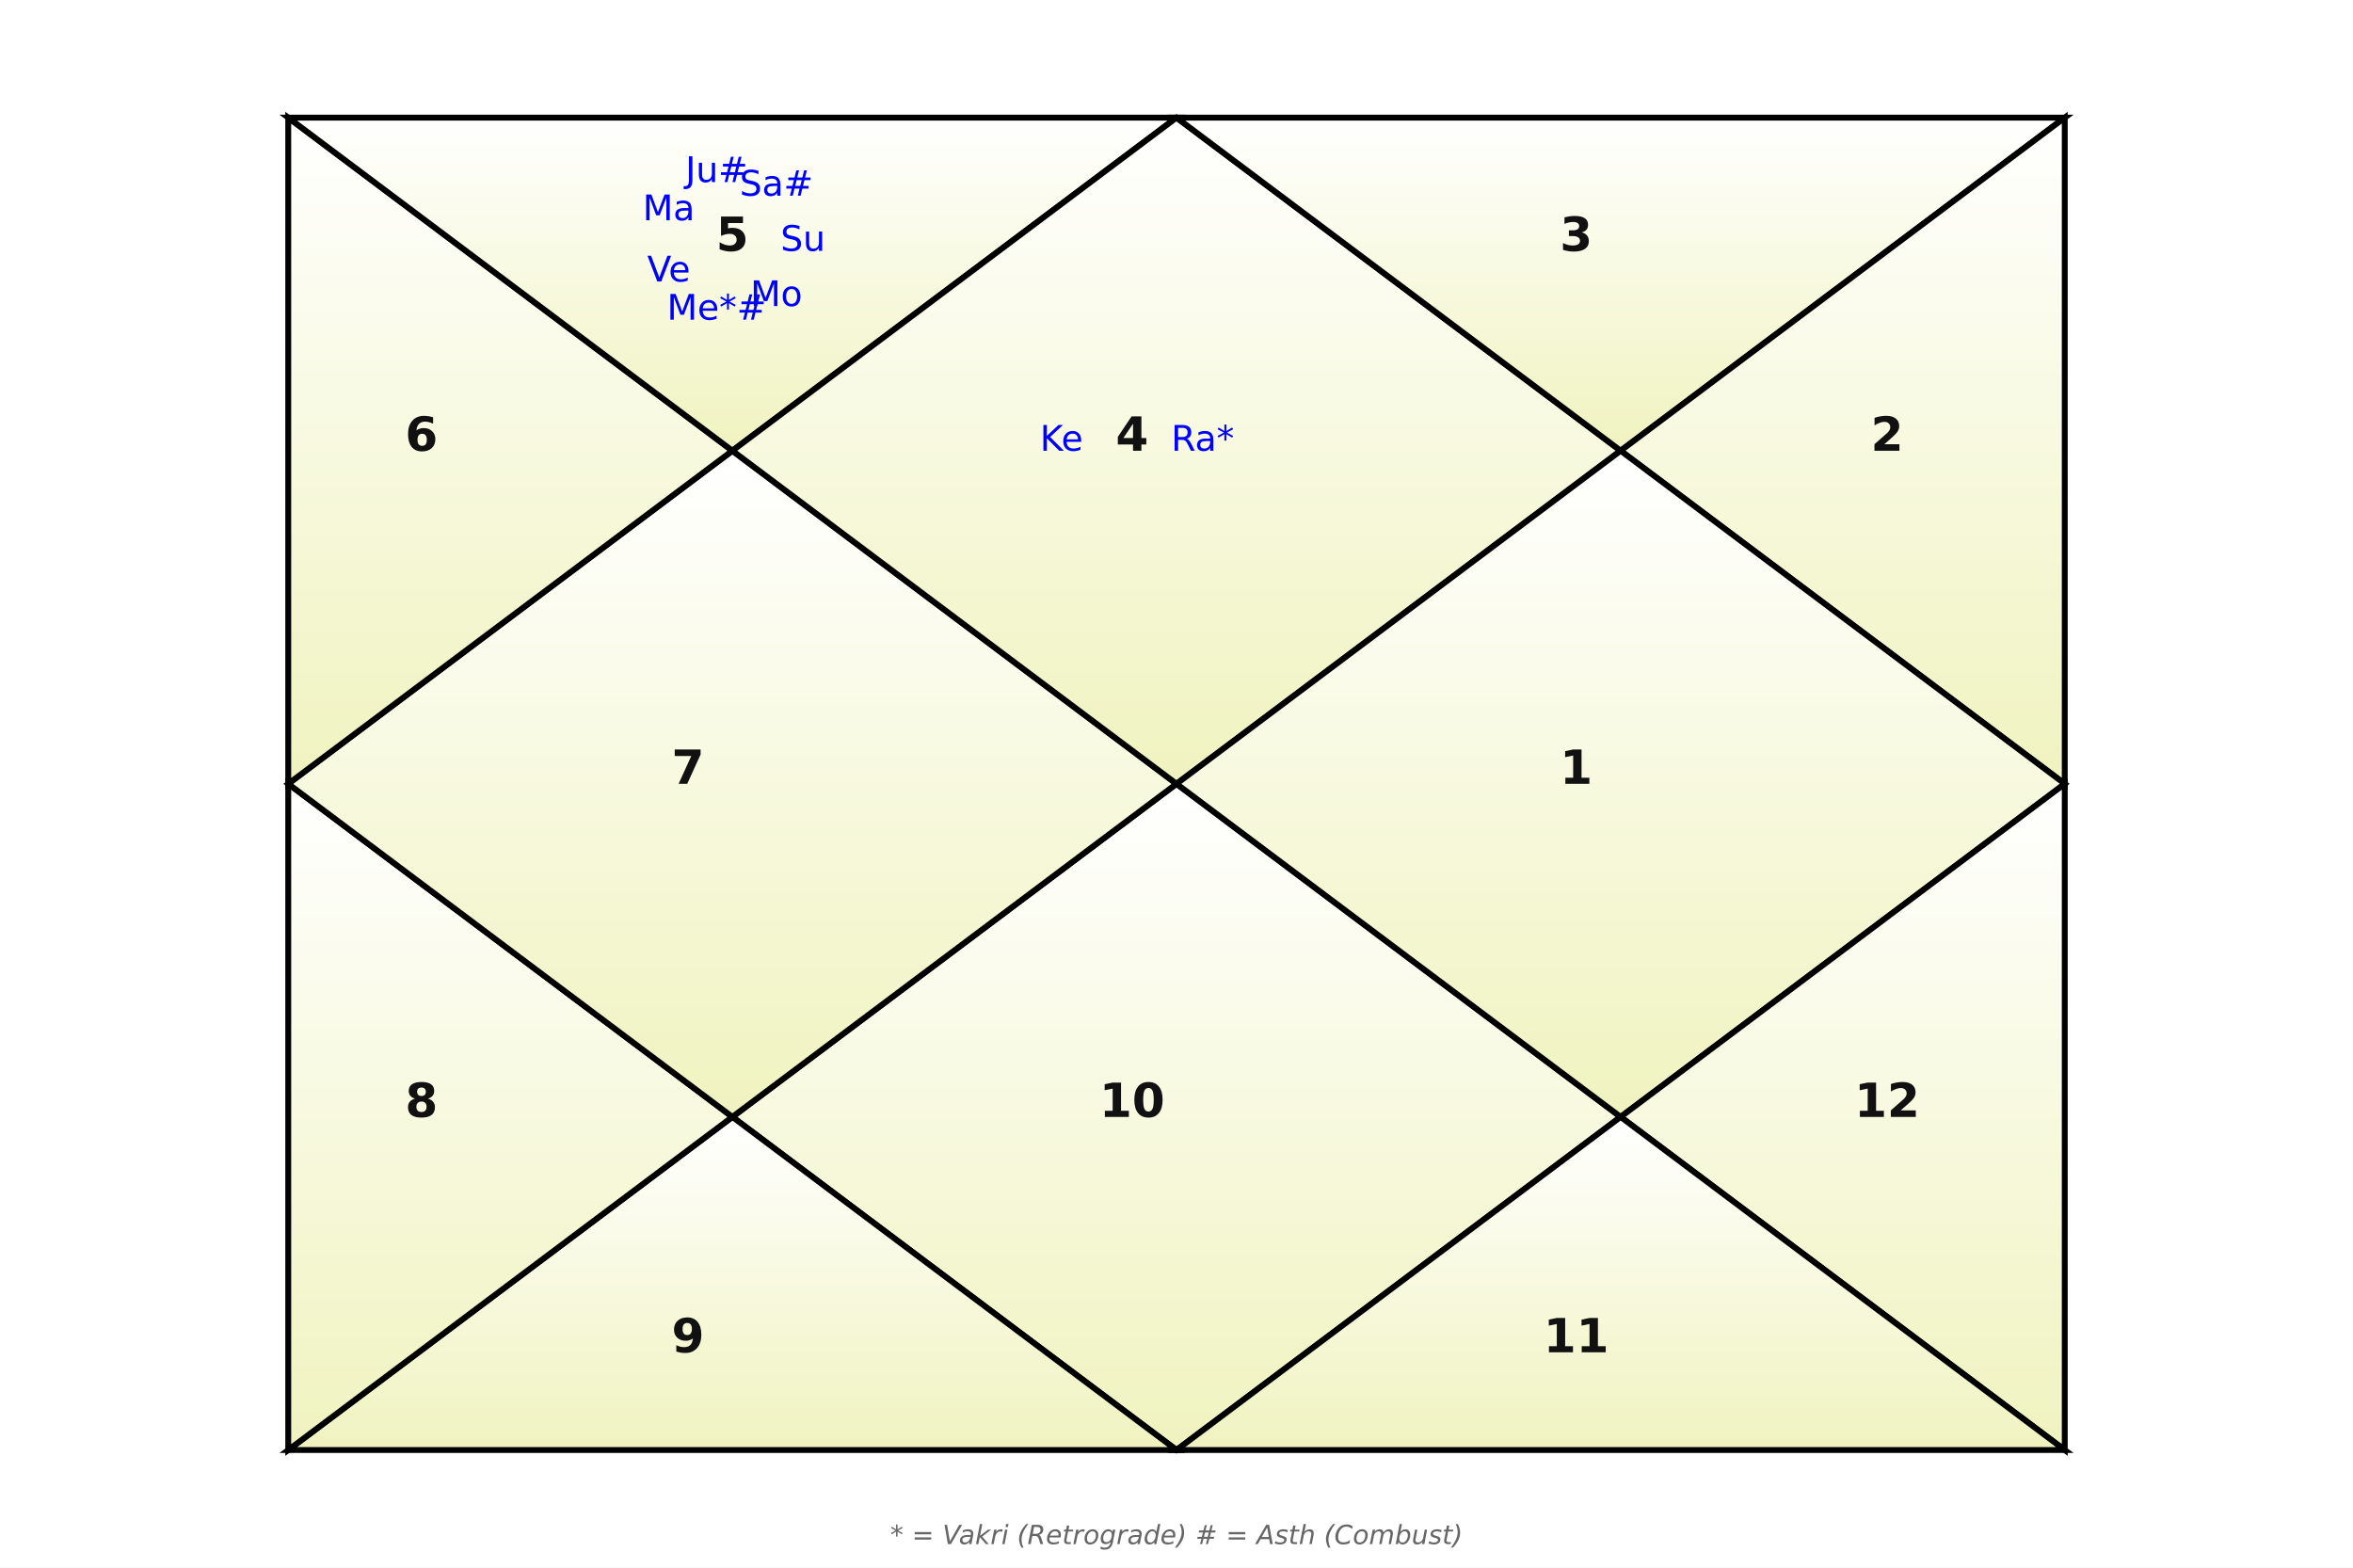
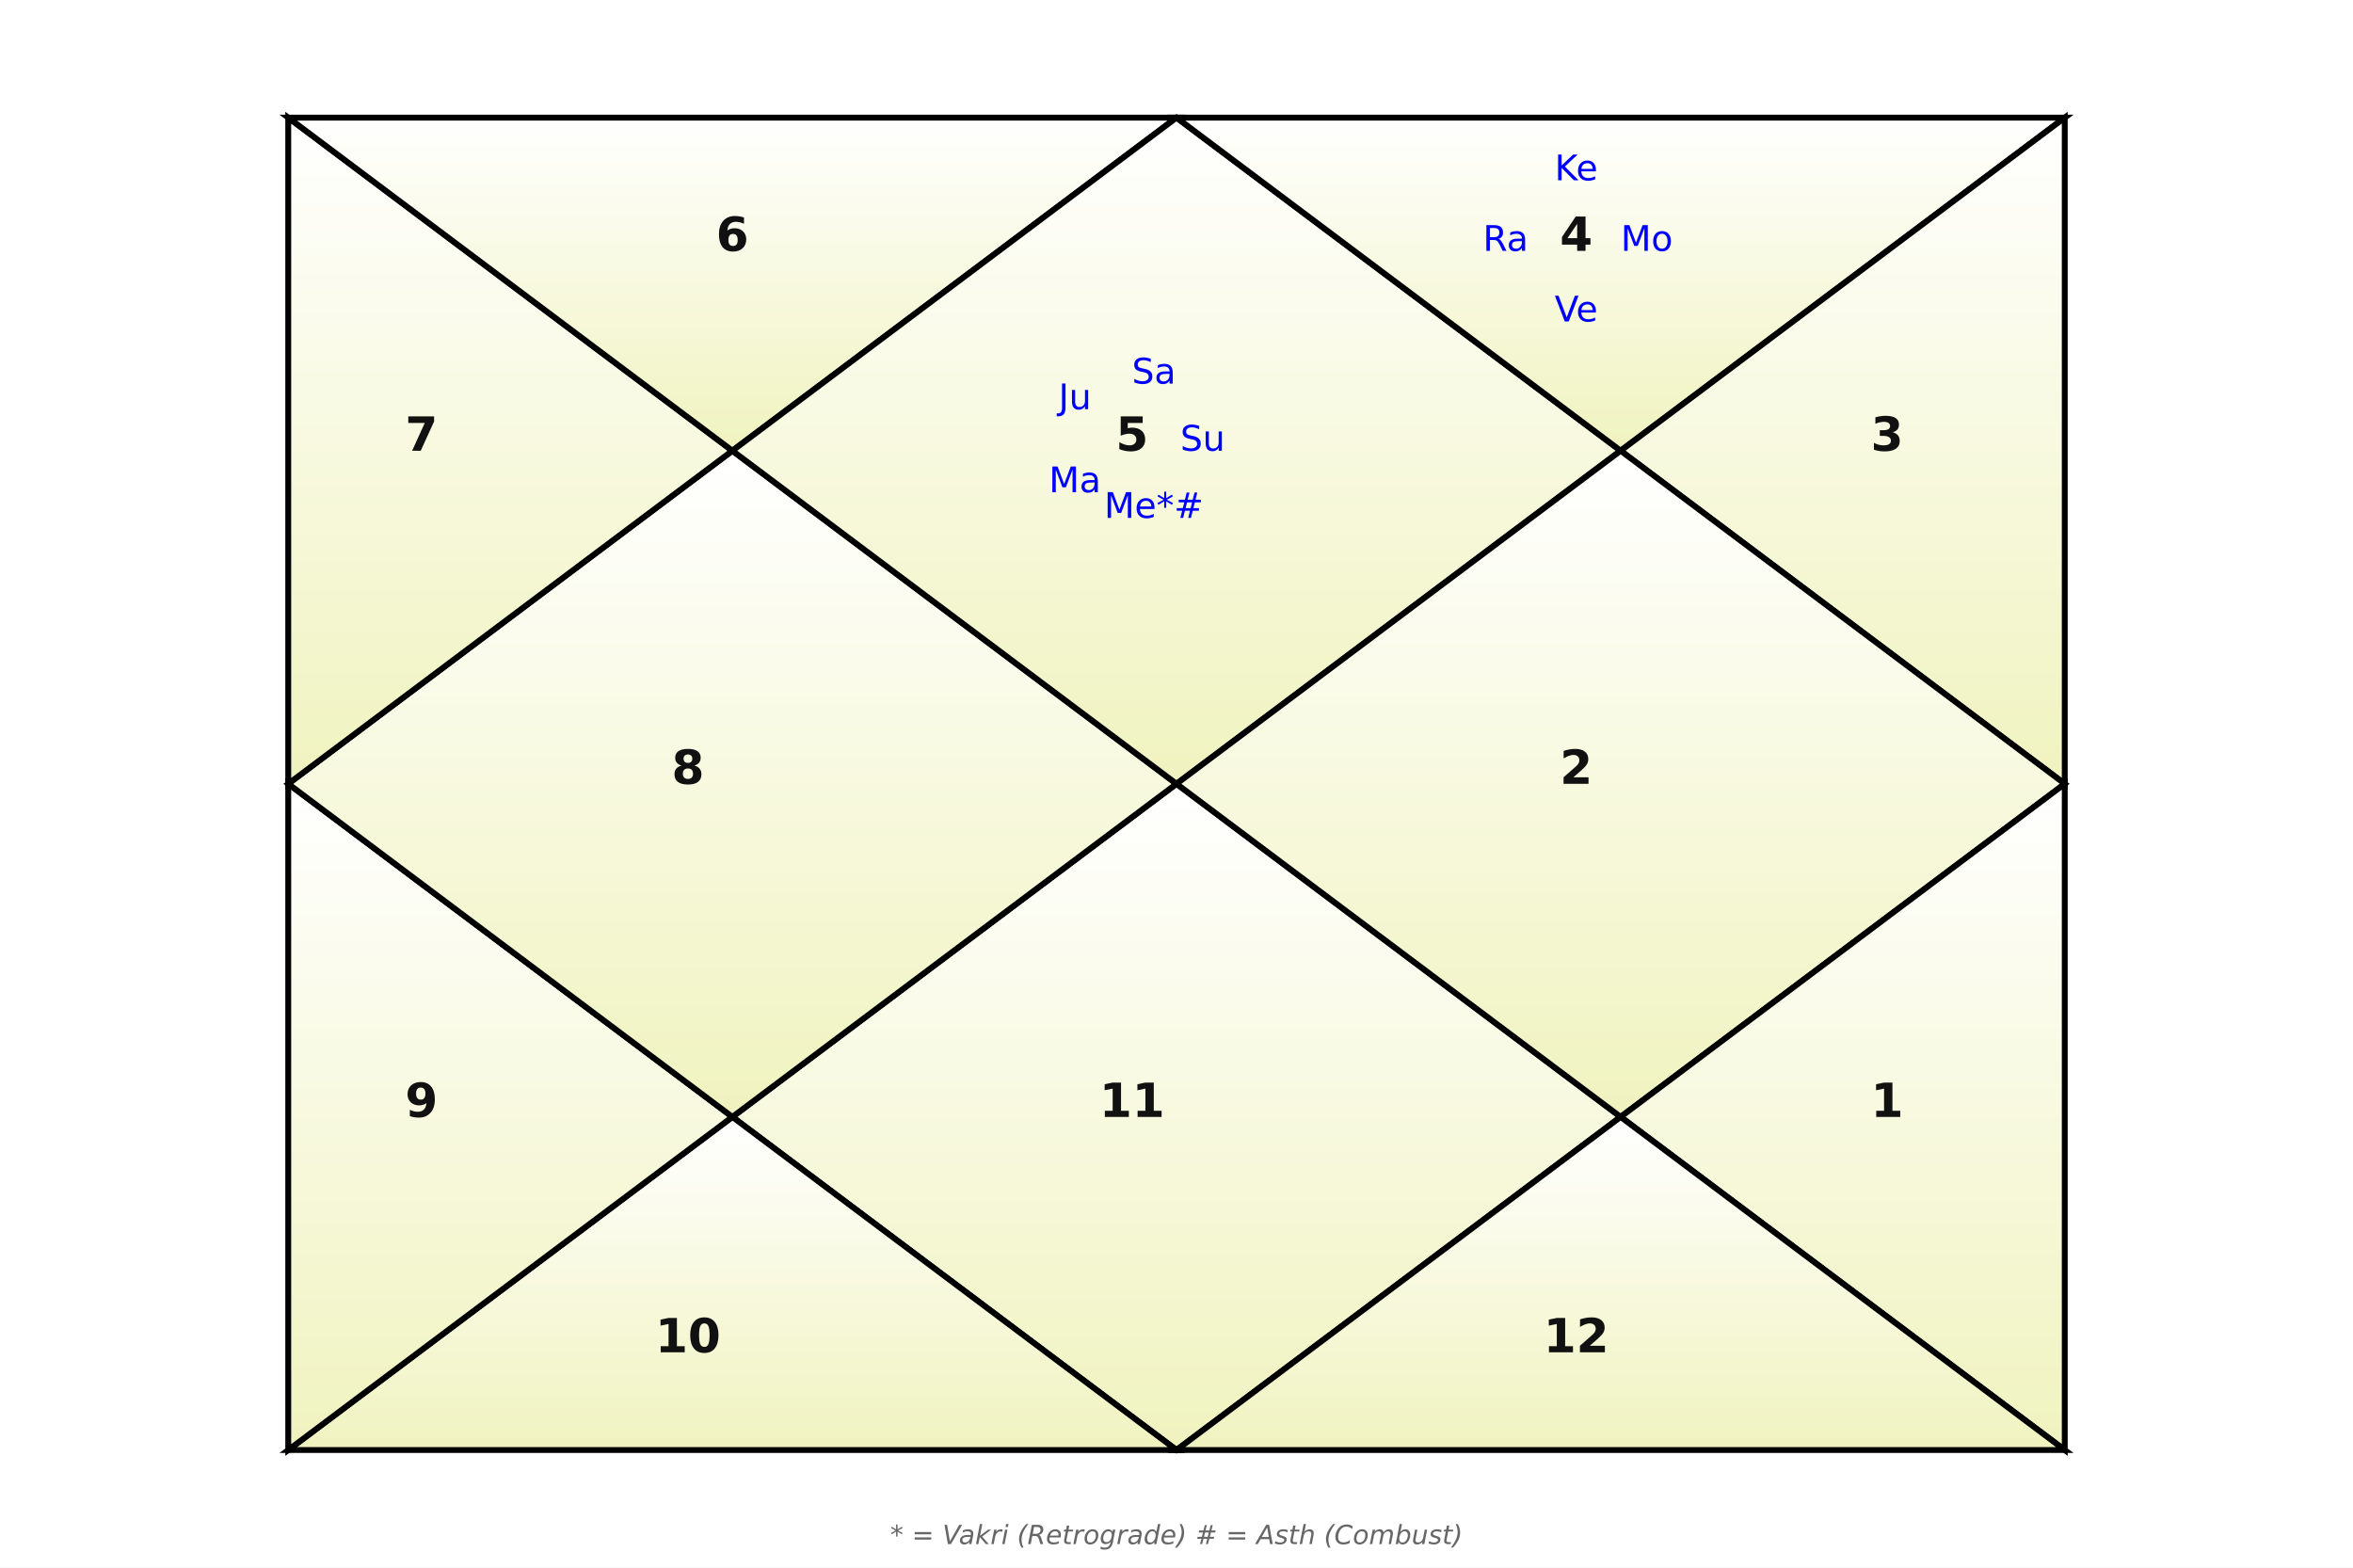
<svg xmlns="http://www.w3.org/2000/svg" baseProfile="full" height="100%" version="1.1" viewBox="0 0 800 533" width="100%">
  <defs>
    <linearGradient id="houseGrad" x1="0" x2="0" y1="0" y2="1">
      <stop offset="0" stop-color="white" />
      <stop offset="1" stop-color="#f0f3bf" />
    </linearGradient>
  </defs>
  <rect fill="white" height="533" width="800" x="0" y="0" />
  <polygon fill="url(#houseGrad)" points="249.0,379.75 400.0,493.0 551.0,379.75 400.0,266.5" stroke="#000" stroke-width="2" />
  <polygon fill="url(#houseGrad)" points="249.0,379.75 98.0,493.0 400.0,493.0" stroke="#000" stroke-width="2" />
  <polygon fill="url(#houseGrad)" points="98.0,266.5 98.0,493.0 249.0,379.75" stroke="#000" stroke-width="2" />
  <polygon fill="url(#houseGrad)" points="98.0,266.5 249.0,379.75 400.0,266.5 249.0,153.25" stroke="#000" stroke-width="2" />
  <polygon fill="url(#houseGrad)" points="98.0,40.0 98.0,266.5 249.0,153.25" stroke="#000" stroke-width="2" />
  <polygon fill="url(#houseGrad)" points="98.0,40.0 249.0,153.25 400.0,40.0" stroke="#000" stroke-width="2" />
  <polygon fill="url(#houseGrad)" points="249.0,153.25 400.0,266.5 551.0,153.25 400.0,40.0" stroke="#000" stroke-width="2" />
  <polygon fill="url(#houseGrad)" points="400.0,40.0 551.0,153.25 702.0,40.0" stroke="#000" stroke-width="2" />
  <polygon fill="url(#houseGrad)" points="551.0,153.25 702.0,266.5 702.0,40.0" stroke="#000" stroke-width="2" />
  <polygon fill="url(#houseGrad)" points="551.0,153.25 400.0,266.5 551.0,379.75 702.0,266.5" stroke="#000" stroke-width="2" />
  <polygon fill="url(#houseGrad)" points="551.0,379.75 702.0,493.0 702.0,266.5" stroke="#000" stroke-width="2" />
  <polygon fill="url(#houseGrad)" points="551.0,379.75 400.0,493.0 702.0,493.0" stroke="#000" stroke-width="2" />
-   <text fill="#111111" font-family="DejaVu Sans, Arial, sans-serif" font-size="16" font-weight="bold" text-anchor="middle" x="384.9" y="153.25">4</text>
-   <text fill="#0000ff" font-family="DejaVu Sans, Arial, sans-serif" font-size="12" text-anchor="middle" x="408.9" y="153.25">Ra*</text>
-   <text fill="#0000ff" font-family="DejaVu Sans, Arial, sans-serif" font-size="12" text-anchor="middle" x="360.9" y="153.25">Ke</text>
-   <text fill="#111111" font-family="DejaVu Sans, Arial, sans-serif" font-size="16" font-weight="bold" text-anchor="middle" x="249.0" y="85.3">5</text>
-   <text fill="#0000ff" font-family="DejaVu Sans, Arial, sans-serif" font-size="12" text-anchor="middle" x="273.0" y="85.3">Su</text>
-   <text fill="#0000ff" font-family="DejaVu Sans, Arial, sans-serif" font-size="12" text-anchor="middle" x="263.964" y="104.064">Mo</text>
-   <text fill="#0000ff" font-family="DejaVu Sans, Arial, sans-serif" font-size="12" text-anchor="middle" x="243.659" y="108.698">Me*#</text>
-   <text fill="#0000ff" font-family="DejaVu Sans, Arial, sans-serif" font-size="12" text-anchor="middle" x="227.377" y="95.713">Ve</text>
-   <text fill="#0000ff" font-family="DejaVu Sans, Arial, sans-serif" font-size="12" text-anchor="middle" x="227.377" y="74.887">Ma</text>
-   <text fill="#0000ff" font-family="DejaVu Sans, Arial, sans-serif" font-size="12" text-anchor="middle" x="243.659" y="61.902">Ju#</text>
-   <text fill="#0000ff" font-family="DejaVu Sans, Arial, sans-serif" font-size="12" text-anchor="middle" x="263.964" y="66.536">Sa#</text>
-   <text fill="#111111" font-family="DejaVu Sans, Arial, sans-serif" font-size="16" font-weight="bold" text-anchor="middle" x="143.3" y="153.25">6</text>
-   <text fill="#111111" font-family="DejaVu Sans, Arial, sans-serif" font-size="16" font-weight="bold" text-anchor="middle" x="233.9" y="266.5">7</text>
-   <text fill="#111111" font-family="DejaVu Sans, Arial, sans-serif" font-size="16" font-weight="bold" text-anchor="middle" x="143.3" y="379.75">8</text>
-   <text fill="#111111" font-family="DejaVu Sans, Arial, sans-serif" font-size="16" font-weight="bold" text-anchor="middle" x="233.9" y="459.78">9</text>
-   <text fill="#111111" font-family="DejaVu Sans, Arial, sans-serif" font-size="16" font-weight="bold" text-anchor="middle" x="384.9" y="379.75">10</text>
-   <text fill="#111111" font-family="DejaVu Sans, Arial, sans-serif" font-size="16" font-weight="bold" text-anchor="middle" x="535.9" y="459.78">11</text>
-   <text fill="#111111" font-family="DejaVu Sans, Arial, sans-serif" font-size="16" font-weight="bold" text-anchor="middle" x="641.6" y="379.75">12</text>
-   <text fill="#111111" font-family="DejaVu Sans, Arial, sans-serif" font-size="16" font-weight="bold" text-anchor="middle" x="535.9" y="266.5">1</text>
-   <text fill="#111111" font-family="DejaVu Sans, Arial, sans-serif" font-size="16" font-weight="bold" text-anchor="middle" x="641.6" y="153.25">2</text>
-   <text fill="#111111" font-family="DejaVu Sans, Arial, sans-serif" font-size="16" font-weight="bold" text-anchor="middle" x="535.9" y="85.3">3</text>
+   <text fill="#111111" font-family="DejaVu Sans, Arial, sans-serif" font-size="16" font-weight="bold" text-anchor="middle" x="384.9" y="153.25">5</text>
+   <text fill="#0000ff" font-family="DejaVu Sans, Arial, sans-serif" font-size="12" text-anchor="middle" x="408.9" y="153.25">Su</text>
+   <text fill="#0000ff" font-family="DejaVu Sans, Arial, sans-serif" font-size="12" text-anchor="middle" x="392.316" y="176.075">Me*#</text>
+   <text fill="#0000ff" font-family="DejaVu Sans, Arial, sans-serif" font-size="12" text-anchor="middle" x="365.484" y="167.357">Ma</text>
+   <text fill="#0000ff" font-family="DejaVu Sans, Arial, sans-serif" font-size="12" text-anchor="middle" x="365.484" y="139.143">Ju</text>
+   <text fill="#0000ff" font-family="DejaVu Sans, Arial, sans-serif" font-size="12" text-anchor="middle" x="392.316" y="130.425">Sa</text>
+   <text fill="#111111" font-family="DejaVu Sans, Arial, sans-serif" font-size="16" font-weight="bold" text-anchor="middle" x="249.0" y="85.3">6</text>
+   <text fill="#111111" font-family="DejaVu Sans, Arial, sans-serif" font-size="16" font-weight="bold" text-anchor="middle" x="143.3" y="153.25">7</text>
+   <text fill="#111111" font-family="DejaVu Sans, Arial, sans-serif" font-size="16" font-weight="bold" text-anchor="middle" x="233.9" y="266.5">8</text>
+   <text fill="#111111" font-family="DejaVu Sans, Arial, sans-serif" font-size="16" font-weight="bold" text-anchor="middle" x="143.3" y="379.75">9</text>
+   <text fill="#111111" font-family="DejaVu Sans, Arial, sans-serif" font-size="16" font-weight="bold" text-anchor="middle" x="233.9" y="459.78">10</text>
+   <text fill="#111111" font-family="DejaVu Sans, Arial, sans-serif" font-size="16" font-weight="bold" text-anchor="middle" x="384.9" y="379.75">11</text>
+   <text fill="#111111" font-family="DejaVu Sans, Arial, sans-serif" font-size="16" font-weight="bold" text-anchor="middle" x="535.9" y="459.78">12</text>
+   <text fill="#111111" font-family="DejaVu Sans, Arial, sans-serif" font-size="16" font-weight="bold" text-anchor="middle" x="641.6" y="379.75">1</text>
+   <text fill="#111111" font-family="DejaVu Sans, Arial, sans-serif" font-size="16" font-weight="bold" text-anchor="middle" x="535.9" y="266.5">2</text>
+   <text fill="#111111" font-family="DejaVu Sans, Arial, sans-serif" font-size="16" font-weight="bold" text-anchor="middle" x="641.6" y="153.25">3</text>
+   <text fill="#111111" font-family="DejaVu Sans, Arial, sans-serif" font-size="16" font-weight="bold" text-anchor="middle" x="535.9" y="85.3">4</text>
+   <text fill="#0000ff" font-family="DejaVu Sans, Arial, sans-serif" font-size="12" text-anchor="middle" x="559.9" y="85.3">Mo</text>
+   <text fill="#0000ff" font-family="DejaVu Sans, Arial, sans-serif" font-size="12" text-anchor="middle" x="535.9" y="109.3">Ve</text>
+   <text fill="#0000ff" font-family="DejaVu Sans, Arial, sans-serif" font-size="12" text-anchor="middle" x="511.9" y="85.3">Ra</text>
+   <text fill="#0000ff" font-family="DejaVu Sans, Arial, sans-serif" font-size="12" text-anchor="middle" x="535.9" y="61.3">Ke</text>
  <text fill="#666" font-family="DejaVu Sans" font-size="9" font-style="italic" text-anchor="middle" x="400.0" y="525">* = Vakri (Retrograde)  # = Asth (Combust)</text>
</svg>
